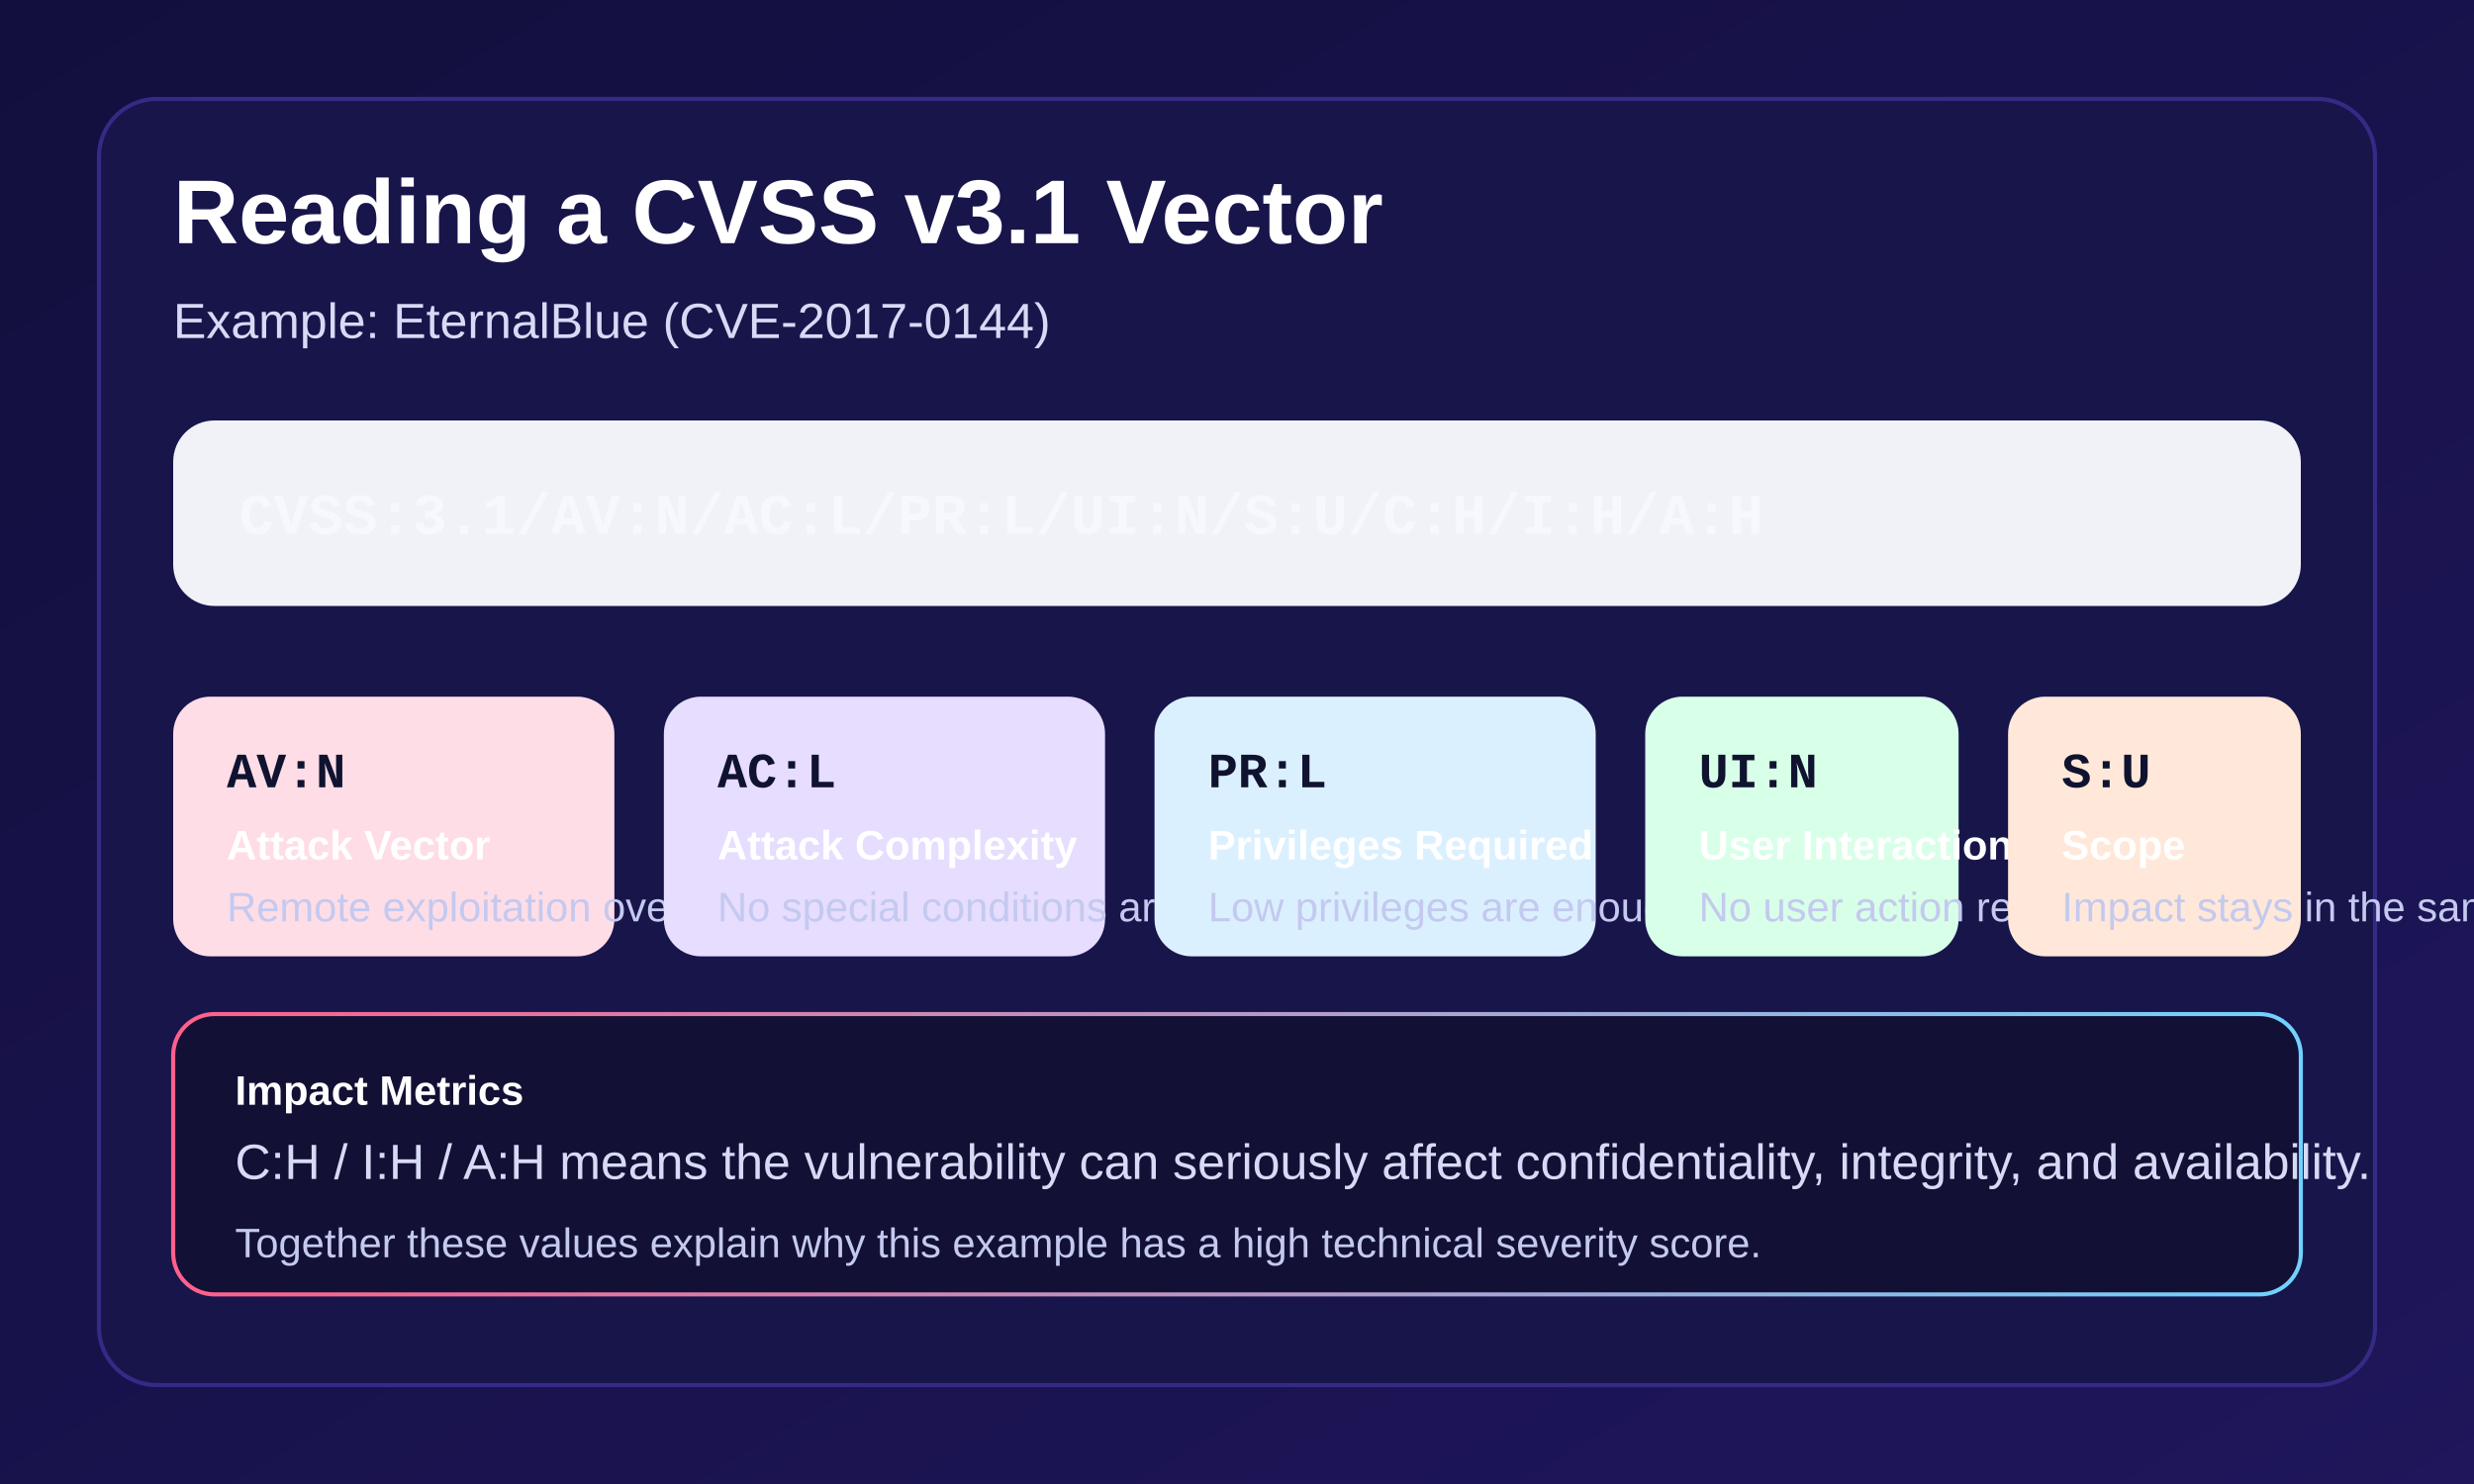
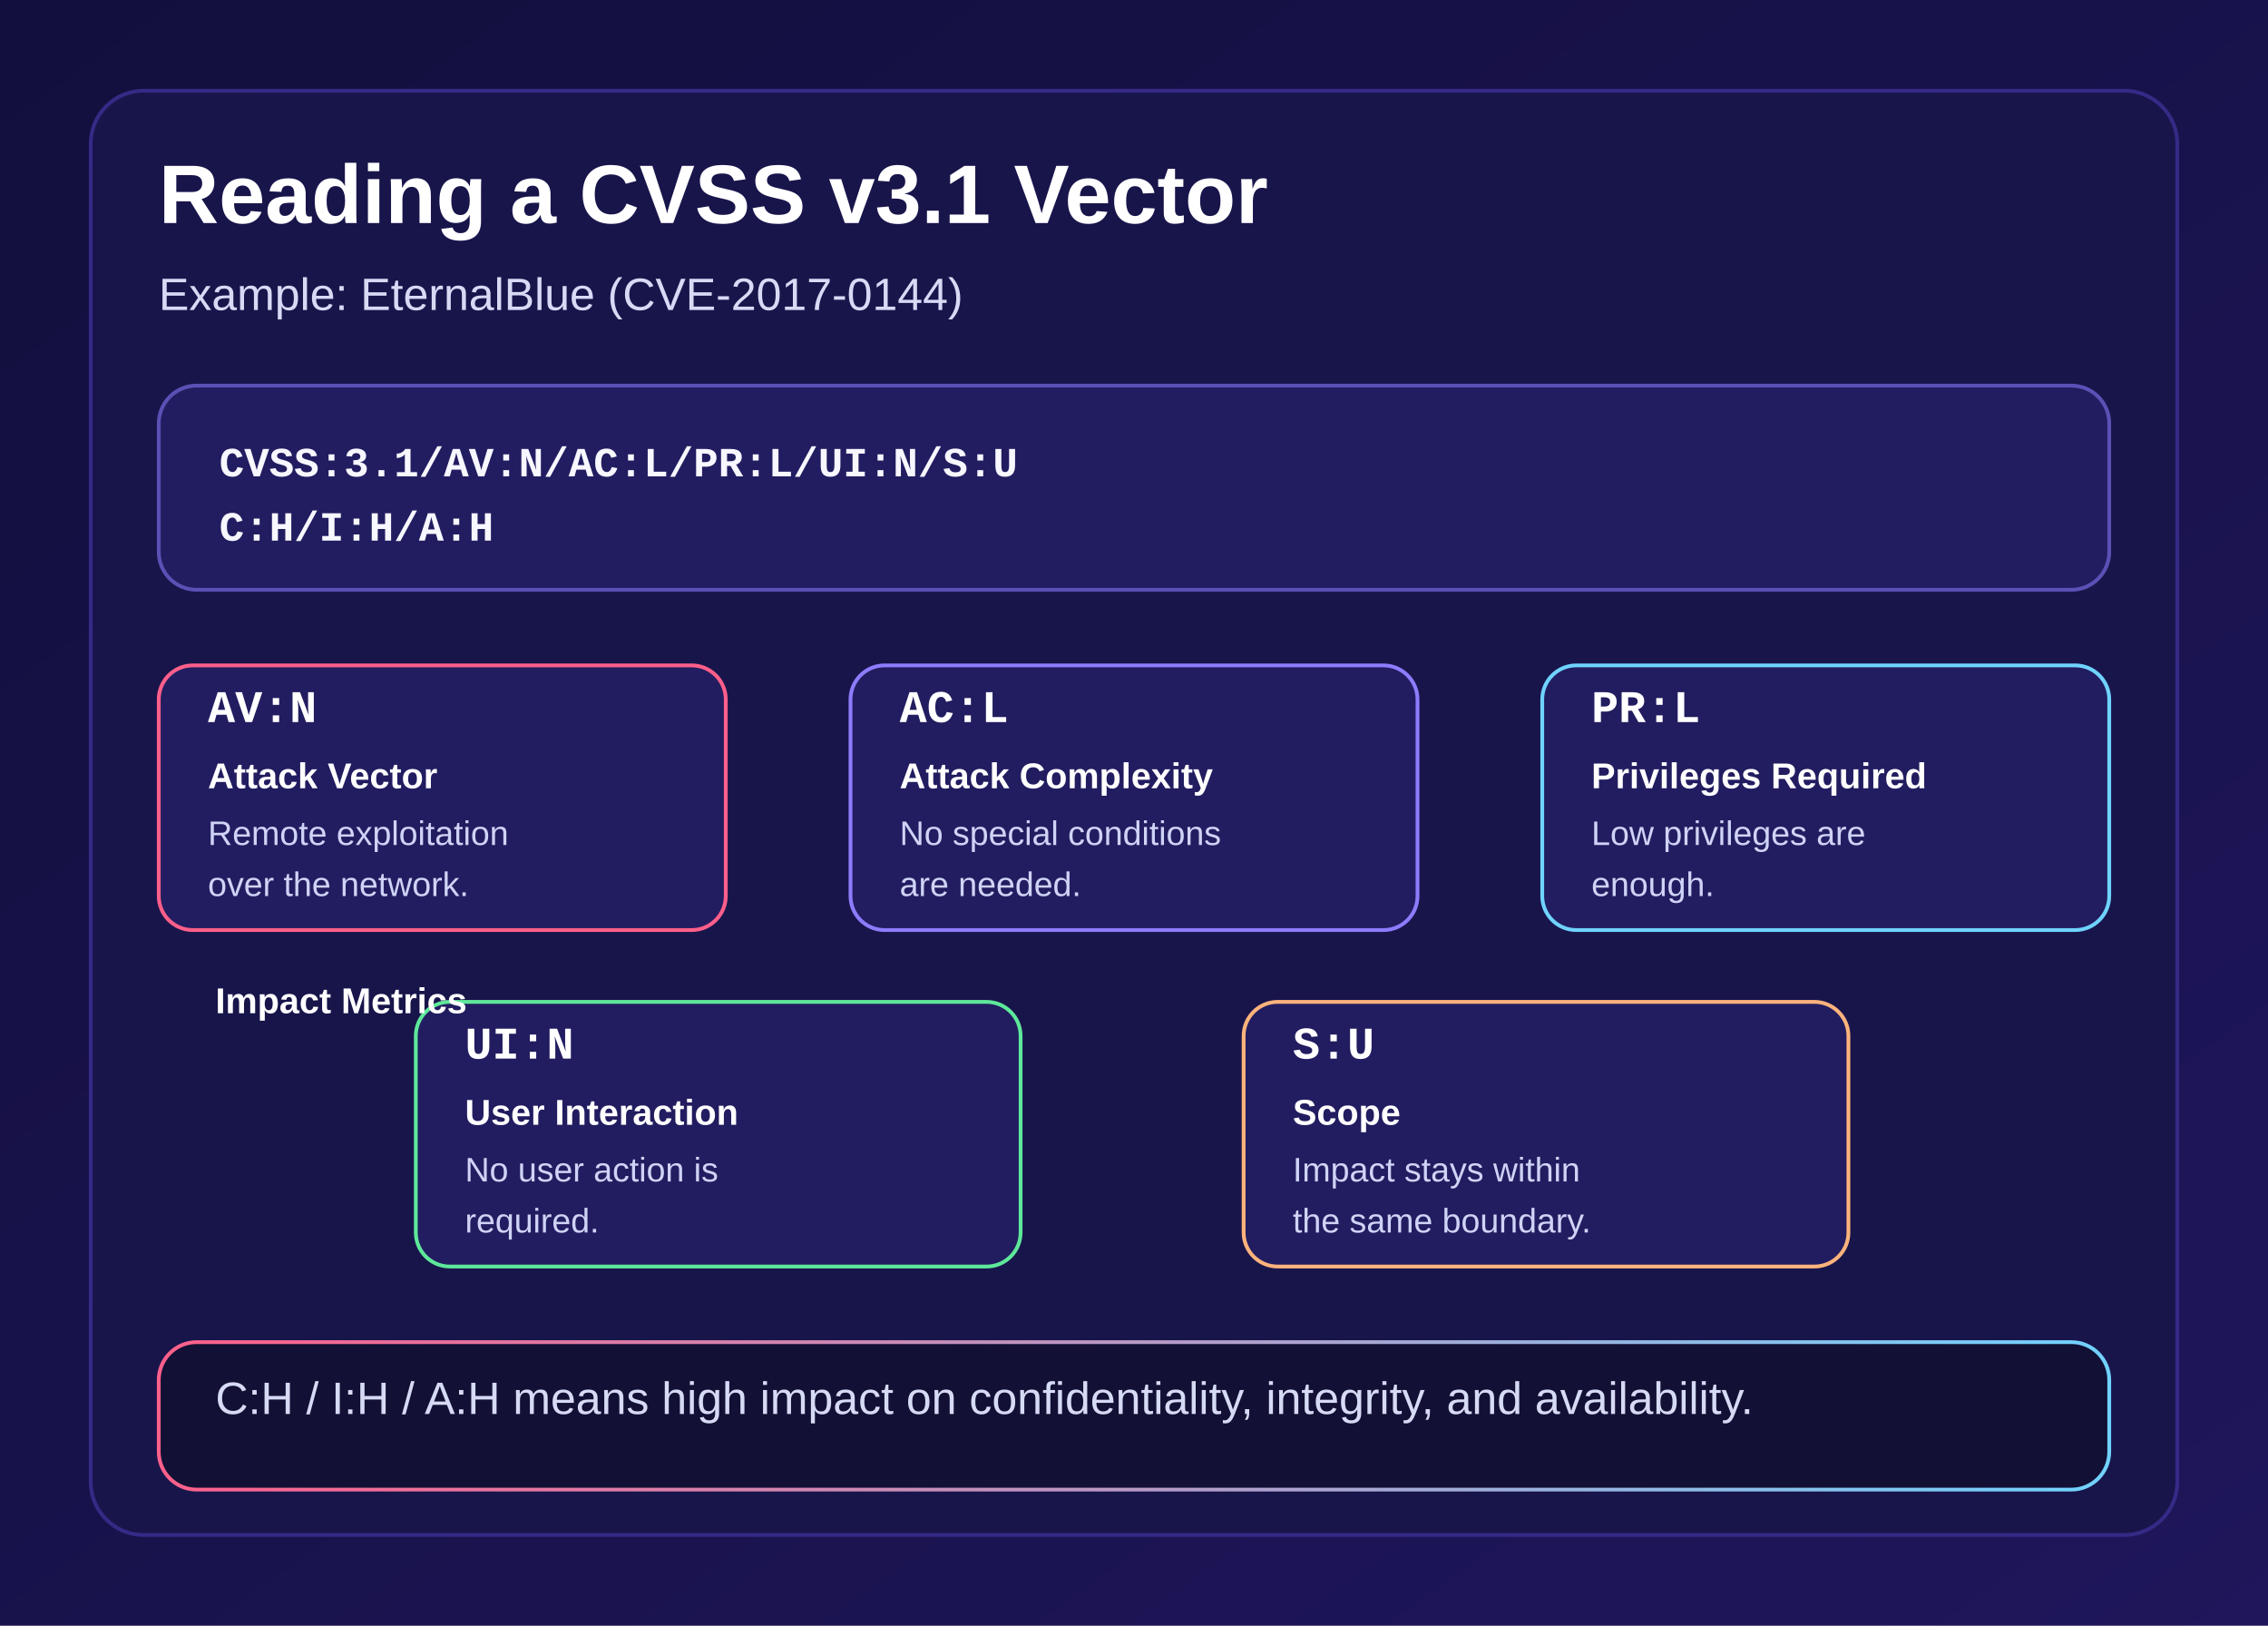
- <svg xmlns="http://www.w3.org/2000/svg" width="1200" height="720" viewBox="0 0 1200 720" role="img" aria-labelledby="title desc">
+ <svg xmlns="http://www.w3.org/2000/svg" width="1200" height="860" viewBox="0 0 1200 860" role="img" aria-labelledby="title desc">
  <defs>
    <linearGradient id="bg" x1="0" y1="0" x2="1" y2="1">
      <stop offset="0%" stop-color="#120f3d" />
      <stop offset="100%" stop-color="#1f165b" />
    </linearGradient>
    <linearGradient id="accent" x1="0" y1="0" x2="1" y2="0">
      <stop offset="0%" stop-color="#ff5f8a" />
      <stop offset="100%" stop-color="#6fd3ff" />
    </linearGradient>
    <style>
      .title { fill: #ffffff; font: 700 44px 'Segoe UI', Arial, sans-serif; }
      .body { fill: #d7daf5; font: 400 24px 'Segoe UI', Arial, sans-serif; }
-       .small { fill: #c4c9ef; font: 400 20px 'Segoe UI', Arial, sans-serif; }
-       .label { fill: #ffffff; font: 700 20px 'Segoe UI', Arial, sans-serif; }
-       .token { fill: #10132f; font: 700 24px 'Consolas', 'Courier New', monospace; }
-       .vector { fill: #f7f7ff; font: 700 28px 'Consolas', 'Courier New', monospace; }
+       .small { fill: #cfd3f6; font: 400 18px 'Segoe UI', Arial, sans-serif; }
+       .label { fill: #ffffff; font: 700 19px 'Segoe UI', Arial, sans-serif; }
+       .token { fill: #ffffff; font: 700 24px 'Consolas', 'Courier New', monospace; }
+       .vector { fill: #f7f7ff; font: 700 22px 'Consolas', 'Courier New', monospace; }
    </style>
  </defs>
-   <rect width="1200" height="720" fill="url(#bg)" />
-   <rect x="48" y="48" width="1104" height="624" rx="28" fill="#18154b" stroke="#352a86" stroke-width="2" />
+   <rect width="1200" height="860" fill="url(#bg)" />
+   <rect x="48" y="48" width="1104" height="764" rx="28" fill="#18154b" stroke="#352a86" stroke-width="2" />
  <text x="84" y="118" class="title">Reading a CVSS v3.1 Vector</text>
  <text x="84" y="164" class="body">Example: EternalBlue (CVE-2017-0144)</text>
-   <rect x="84" y="204" width="1032" height="90" rx="20" fill="#f1f2f8" />
-   <text x="116" y="259" class="vector" fill="#171b38">CVSS:3.1/AV:N/AC:L/PR:L/UI:N/S:U/C:H/I:H/A:H</text>
-   <rect x="84" y="338" width="214" height="126" rx="18" fill="#ffdde6" />
+   <rect x="84" y="204" width="1032" height="108" rx="20" fill="#221d60" stroke="#5b50b5" stroke-width="2" />
+   <text x="116" y="252" class="vector">CVSS:3.1/AV:N/AC:L/PR:L/UI:N/S:U</text>
+   <text x="116" y="286" class="vector">C:H/I:H/A:H</text>
+   <rect x="84" y="352" width="300" height="140" rx="18" fill="#221d60" stroke="#ff5f8a" stroke-width="2" />
  <text x="110" y="382" class="token">AV:N</text>
-   <text x="110" y="417" class="label" fill="#171b38">Attack Vector</text>
-   <text x="110" y="447" class="small" fill="#2f3250">Remote exploitation over the network.</text>
-   <rect x="322" y="338" width="214" height="126" rx="18" fill="#e6ddff" />
-   <text x="348" y="382" class="token">AC:L</text>
-   <text x="348" y="417" class="label" fill="#171b38">Attack Complexity</text>
-   <text x="348" y="447" class="small" fill="#2f3250">No special conditions are needed.</text>
-   <rect x="560" y="338" width="214" height="126" rx="18" fill="#dbf0ff" />
-   <text x="586" y="382" class="token">PR:L</text>
-   <text x="586" y="417" class="label" fill="#171b38">Privileges Required</text>
-   <text x="586" y="447" class="small" fill="#2f3250">Low privileges are enough.</text>
-   <rect x="798" y="338" width="152" height="126" rx="18" fill="#d8ffe8" />
-   <text x="824" y="382" class="token">UI:N</text>
-   <text x="824" y="417" class="label" fill="#171b38">User Interaction</text>
-   <text x="824" y="447" class="small" fill="#2f3250">No user action required.</text>
-   <rect x="974" y="338" width="142" height="126" rx="18" fill="#ffe8d9" />
-   <text x="1000" y="382" class="token">S:U</text>
-   <text x="1000" y="417" class="label" fill="#171b38">Scope</text>
-   <text x="1000" y="447" class="small" fill="#2f3250">Impact stays in the same boundary.</text>
-   <rect x="84" y="492" width="1032" height="136" rx="20" fill="#121034" stroke="url(#accent)" stroke-width="2" />
+   <text x="110" y="417" class="label">Attack Vector</text>
+   <text x="110" y="447" class="small">Remote exploitation</text>
+   <text x="110" y="474" class="small">over the network.</text>
+   <rect x="450" y="352" width="300" height="140" rx="18" fill="#221d60" stroke="#8d7cff" stroke-width="2" />
+   <text x="476" y="382" class="token">AC:L</text>
+   <text x="476" y="417" class="label">Attack Complexity</text>
+   <text x="476" y="447" class="small">No special conditions</text>
+   <text x="476" y="474" class="small">are needed.</text>
+   <rect x="816" y="352" width="300" height="140" rx="18" fill="#221d60" stroke="#6fd3ff" stroke-width="2" />
+   <text x="842" y="382" class="token">PR:L</text>
+   <text x="842" y="417" class="label">Privileges Required</text>
+   <text x="842" y="447" class="small">Low privileges are</text>
+   <text x="842" y="474" class="small">enough.</text>
+   <rect x="220" y="530" width="320" height="140" rx="18" fill="#221d60" stroke="#5ee89a" stroke-width="2" />
+   <text x="246" y="560" class="token">UI:N</text>
+   <text x="246" y="595" class="label">User Interaction</text>
+   <text x="246" y="625" class="small">No user action is</text>
+   <text x="246" y="652" class="small">required.</text>
+   <rect x="658" y="530" width="320" height="140" rx="18" fill="#221d60" stroke="#ffb37c" stroke-width="2" />
+   <text x="684" y="560" class="token">S:U</text>
+   <text x="684" y="595" class="label">Scope</text>
+   <text x="684" y="625" class="small">Impact stays within</text>
+   <text x="684" y="652" class="small">the same boundary.</text>
+   <rect x="84" y="710" width="1032" height="78" rx="20" fill="#121034" stroke="url(#accent)" stroke-width="2" />
  <text x="114" y="536" class="label">Impact Metrics</text>
-   <text x="114" y="572" class="body">C:H / I:H / A:H means the vulnerability can seriously affect confidentiality, integrity, and availability.</text>
-   <text x="114" y="610" class="small">Together these values explain why this example has a high technical severity score.</text>
+   <text x="114" y="748" class="body">C:H / I:H / A:H means high impact on confidentiality, integrity, and availability.</text>
</svg>
